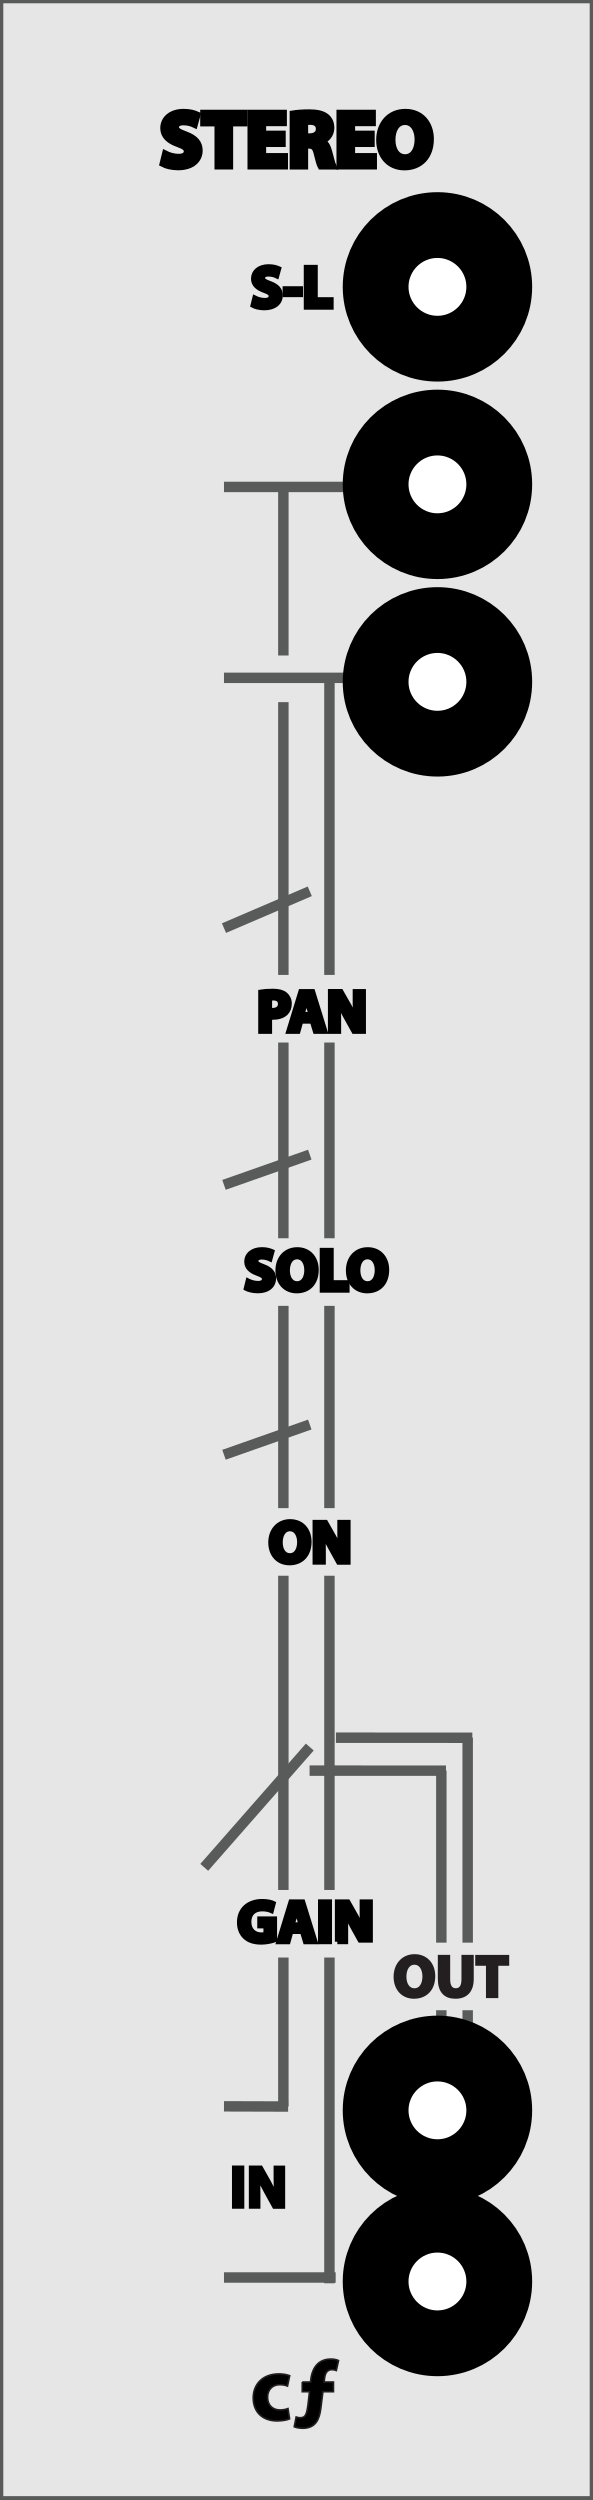
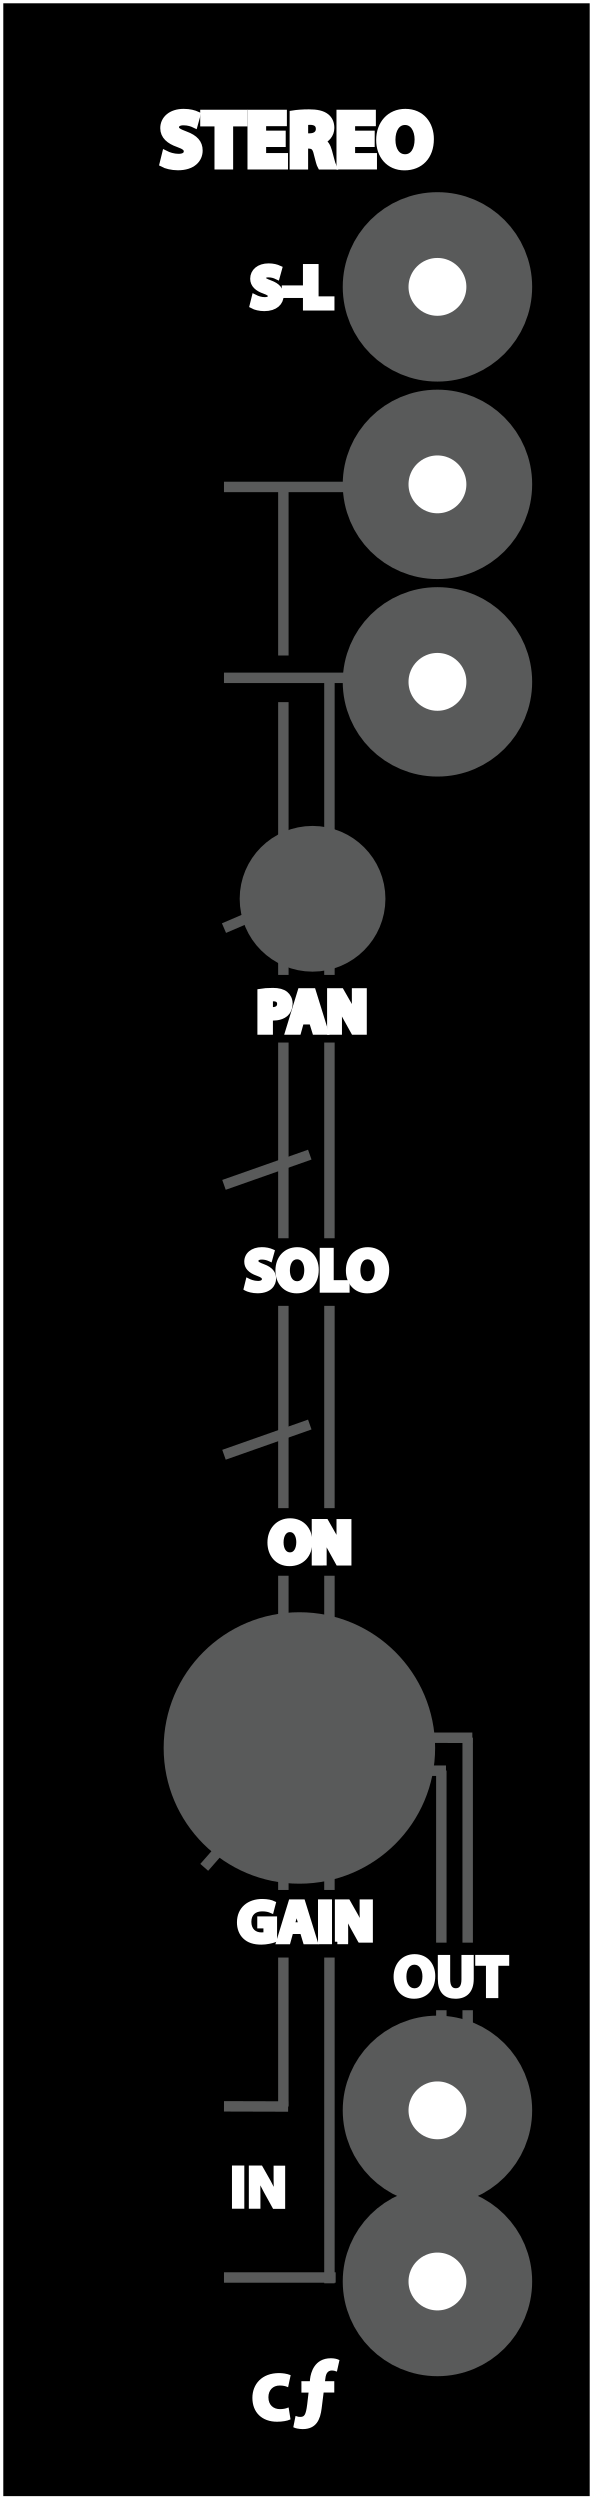
<svg xmlns="http://www.w3.org/2000/svg" version="1.1" id="svg4541" x="0px" y="0px" width="90.135px" height="380px" viewBox="0 0 90.135 380" enable-background="new 0 0 90.135 380" xml:space="preserve">
-   <path id="path33453" fill="#E6E6E6" stroke="#595A5A" stroke-miterlimit="10" d="M0,0h90.135v379.912H0V0z" />
-   <line fill="none" stroke="#595A5A" stroke-width="1.586" stroke-miterlimit="10" x1="43.072" y1="74.014" x2="43.072" y2="320.192" />
+   <path id="path33453" stroke="#FFFFFF" stroke-miterlimit="10" d="M0,0h90.135v379.912H0V0z" />
+   <line fill="none" stroke="#595A5A" stroke-width="1.586" stroke-miterlimit="10" x1="43.072" y1="74.014" x2="43.072" y2="320.191" />
  <line fill="none" stroke="#595A5A" stroke-width="1.586" stroke-miterlimit="10" x1="50.074" y1="103.02" x2="50.074" y2="347.062" />
-   <line fill="none" stroke="#595A5A" stroke-width="1.586" stroke-miterlimit="10" x1="34.045" y1="320.162" x2="43.795" y2="320.192" />
+   <line fill="none" stroke="#595A5A" stroke-width="1.586" stroke-miterlimit="10" x1="34.045" y1="320.162" x2="43.795" y2="320.191" />
  <line fill="none" stroke="#595A5A" stroke-width="1.586" stroke-miterlimit="10" x1="51.022" y1="346.18" x2="34.045" y2="346.18" />
-   <rect x="14.979" y="327.299" fill="#E6E6E6" width="26.151" height="10.272" />
+   <rect x="14.979" y="327.299" width="26.151" height="10.271" />
  <g>
-     <path stroke="#000000" stroke-width="0.5" stroke-miterlimit="10" d="M36.885,329.409v6.068h-1.376v-6.068H36.885z" />
-     <path stroke="#000000" stroke-width="0.5" stroke-miterlimit="10" d="M38.073,335.478v-6.066h1.604l1.259,2.229   c0.359,0.646,0.72,1.396,0.99,2.079h0.026c-0.09-0.801-0.116-1.62-0.116-2.523v-1.771h1.259v6.065h-1.439l-1.295-2.348   c-0.36-0.646-0.757-1.438-1.055-2.146l-0.026,0.01c0.036,0.802,0.054,1.654,0.054,2.646v1.826h-1.26V335.478z" />
+     <path fill="#FFFFFF" stroke="#FFFFFF" stroke-width="0.5" stroke-miterlimit="10" d="M36.885,329.409v6.067h-1.376v-6.067H36.885z" />
+     <path fill="#FFFFFF" stroke="#FFFFFF" stroke-width="0.5" stroke-miterlimit="10" d="M38.073,335.479v-6.064h1.604l1.259,2.229   c0.359,0.646,0.72,1.396,0.99,2.08h0.026c-0.09-0.803-0.116-1.621-0.116-2.522v-1.771h1.259v6.064h-1.439l-1.295-2.35   c-0.36-0.646-0.757-1.438-1.055-2.146l-0.026,0.01c0.036,0.804,0.054,1.654,0.054,2.646v1.826h-1.261V335.479L38.073,335.479z" />
  </g>
-   <rect x="8.978" y="287.275" fill="#E6E6E6" width="52.162" height="10.271" />
+   <rect x="8.978" y="287.275" width="52.162" height="10.271" />
  <g>
-     <path stroke="#231F20" stroke-width="0.25" stroke-miterlimit="10" d="M44.021,367.67c-0.378,0.168-1.092,0.309-1.905,0.309   c-2.213,0-3.628-1.346-3.628-3.502c0-2.004,1.373-3.643,3.922-3.643c0.561,0,1.177,0.1,1.625,0.268l-0.336,1.582   c-0.252-0.104-0.63-0.211-1.19-0.211c-1.121,0-1.849,0.799-1.835,1.92c0,1.26,0.84,1.92,1.877,1.92   c0.504,0,0.896-0.086,1.219-0.211L44.021,367.67z" />
-     <path stroke="#231F20" stroke-width="0.25" stroke-miterlimit="10" d="M45.937,362.066h1.274l0.042-0.448   c0.111-0.938,0.63-3.039,3.039-3.039c0.477,0,0.911,0.098,1.163,0.224l-0.336,1.514c-0.169-0.062-0.394-0.127-0.659-0.127   c-0.7,0-1.036,0.506-1.12,1.271l-0.084,0.605h1.429v1.479H49.08l-0.312,2.493c-0.211,1.709-0.785,3.062-2.771,3.062   c-0.575-0.015-1.065-0.125-1.275-0.23l0.294-1.479c0.21,0.084,0.434,0.104,0.659,0.104c0.7-0.021,0.938-0.396,1.139-1.981   l0.229-1.969H45.94v-1.479H45.937L45.937,362.066L45.937,362.066z" />
+     <path fill="#FFFFFF" stroke="#FFFFFF" stroke-width="0.25" stroke-miterlimit="10" d="M44.021,367.67   c-0.378,0.168-1.092,0.309-1.905,0.309c-2.213,0-3.628-1.346-3.628-3.502c0-2.004,1.373-3.643,3.922-3.643   c0.561,0,1.177,0.1,1.625,0.268l-0.336,1.582c-0.252-0.104-0.63-0.211-1.19-0.211c-1.121,0-1.849,0.799-1.835,1.92   c0,1.26,0.84,1.92,1.877,1.92c0.504,0,0.896-0.086,1.219-0.211L44.021,367.67z" />
+     <path fill="#FFFFFF" stroke="#FFFFFF" stroke-width="0.25" stroke-miterlimit="10" d="M45.937,362.066h1.274l0.042-0.448   c0.111-0.938,0.63-3.039,3.039-3.039c0.477,0,0.911,0.098,1.163,0.224l-0.336,1.514c-0.169-0.062-0.394-0.127-0.659-0.127   c-0.7,0-1.036,0.506-1.12,1.271l-0.084,0.605h1.429v1.479H49.08l-0.312,2.493c-0.211,1.709-0.785,3.062-2.771,3.062   c-0.575-0.015-1.065-0.125-1.275-0.229l0.294-1.479c0.21,0.084,0.434,0.104,0.659,0.104c0.7-0.021,0.938-0.396,1.139-1.98   l0.229-1.97H45.94v-1.479H45.937L45.937,362.066L45.937,362.066z" />
  </g>
  <g>
    <path stroke="#000000" stroke-width="0.75" stroke-miterlimit="10" d="M117.161,279.977h-1.628v-1.146h4.661v1.146h-1.655v4.916   h-1.377L117.161,279.977L117.161,279.977z" />
-     <path stroke="#000000" stroke-width="0.75" stroke-miterlimit="10" d="M120.924,278.904c0.44-0.07,1.099-0.125,1.828-0.125   c0.899,0,1.529,0.135,1.962,0.477c0.359,0.289,0.559,0.712,0.559,1.27c0,0.774-0.549,1.312-1.063,1.494v0.027   c0.423,0.172,0.649,0.576,0.812,1.135c0.188,0.688,0.377,1.479,0.492,1.711h-1.402c-0.103-0.172-0.239-0.666-0.422-1.414   c-0.162-0.756-0.428-0.963-0.979-0.973h-0.414v2.387h-1.354v-5.988H120.924L120.924,278.904z M122.282,281.516h0.539   c0.686,0,1.09-0.342,1.09-0.873c0-0.559-0.378-0.836-1.008-0.846c-0.334,0-0.521,0.027-0.621,0.045V281.516z" />
+     <path stroke="#000000" stroke-width="0.75" stroke-miterlimit="10" d="M120.924,278.904c0.44-0.07,1.099-0.125,1.828-0.125   c0.899,0,1.529,0.135,1.962,0.477c0.359,0.289,0.559,0.712,0.559,1.27c0,0.774-0.549,1.312-1.062,1.494v0.027   c0.423,0.172,0.647,0.576,0.812,1.135c0.188,0.688,0.377,1.479,0.492,1.711h-1.402c-0.104-0.172-0.237-0.666-0.422-1.414   c-0.162-0.756-0.428-0.963-0.979-0.973h-0.414v2.387h-1.354v-5.988H120.924L120.924,278.904z M122.282,281.516h0.539   c0.686,0,1.09-0.342,1.09-0.873c0-0.559-0.378-0.836-1.008-0.846c-0.334,0-0.521,0.027-0.621,0.045V281.516z" />
    <path stroke="#000000" stroke-width="0.75" stroke-miterlimit="10" d="M129.869,282.326h-2.231v1.439h2.493v1.127h-3.871v-6.068   h3.745v1.125h-2.367v1.261h2.231V282.326L129.869,282.326z" />
-     <path stroke="#000000" stroke-width="0.75" stroke-miterlimit="10" d="M131.11,283.479c0.367,0.189,0.937,0.379,1.521,0.379   c0.63,0,0.963-0.262,0.963-0.646c0-0.378-0.288-0.604-1.018-0.854c-1.009-0.354-1.666-0.905-1.666-1.791   c0-1.033,0.864-1.826,2.296-1.826c0.684,0,1.188,0.146,1.548,0.312l-0.306,1.104c-0.243-0.115-0.676-0.289-1.27-0.289   c-0.603,0-0.891,0.271-0.891,0.587c0,0.392,0.35,0.562,1.125,0.854c1.068,0.396,1.576,0.95,1.576,1.812   c0,1.021-0.783,1.886-2.449,1.886c-0.688,0-1.377-0.184-1.723-0.367L131.11,283.479z" />
+     <path stroke="#000000" stroke-width="0.75" stroke-miterlimit="10" d="M131.11,283.479c0.367,0.189,0.937,0.379,1.521,0.379   c0.63,0,0.963-0.262,0.963-0.646c0-0.378-0.288-0.604-1.018-0.854c-1.009-0.354-1.666-0.902-1.666-1.791   c0-1.03,0.864-1.823,2.296-1.823c0.684,0,1.188,0.146,1.548,0.312l-0.306,1.104c-0.243-0.115-0.676-0.289-1.27-0.289   c-0.604,0-0.894,0.271-0.894,0.587c0,0.395,0.353,0.562,1.125,0.854c1.065,0.396,1.573,0.951,1.573,1.812   c0,1.021-0.78,1.886-2.446,1.886c-0.688,0-1.377-0.184-1.726-0.364L131.11,283.479z" />
    <path stroke="#000000" stroke-width="0.75" stroke-miterlimit="10" d="M137.302,278.824v2.332h2.26v-2.332h1.369v6.068h-1.369   v-2.539h-2.26v2.539h-1.377v-6.068H137.302z" />
-     <path stroke="#000000" stroke-width="0.75" stroke-miterlimit="10" d="M147.681,281.795c0,1.99-1.207,3.196-2.979,3.196   c-1.803,0-2.854-1.359-2.854-3.089c0-1.818,1.153-3.178,2.944-3.178C146.663,278.725,147.681,280.121,147.681,281.795z    M143.296,281.876c0,1.188,0.559,2.026,1.477,2.026c0.937,0,1.459-0.883,1.459-2.062c0-1.089-0.521-2.025-1.467-2.025   C143.836,279.814,143.296,280.697,143.296,281.876z" />
+     <path stroke="#000000" stroke-width="0.75" stroke-miterlimit="10" d="M147.681,281.795c0,1.99-1.207,3.196-2.979,3.196   c-1.803,0-2.854-1.359-2.854-3.089c0-1.818,1.15-3.178,2.941-3.178C146.663,278.725,147.681,280.121,147.681,281.795z    M143.296,281.876c0,1.188,0.559,2.026,1.477,2.026c0.938,0,1.459-0.883,1.459-2.062c0-1.089-0.521-2.025-1.467-2.025   C143.836,279.814,143.296,280.697,143.296,281.876z" />
    <path stroke="#000000" stroke-width="0.75" stroke-miterlimit="10" d="M148.577,278.824h1.379v4.916h2.412v1.152h-3.791V278.824z" />
-     <path stroke="#000000" stroke-width="0.75" stroke-miterlimit="10" d="M153.177,278.904c0.506-0.08,1.162-0.125,1.855-0.125   c1.146,0,1.896,0.207,2.479,0.646c0.631,0.47,1.022,1.218,1.022,2.287c0,1.16-0.425,1.962-1.011,2.457   c-0.646,0.531-1.605,0.783-2.799,0.783c-0.711,0-1.224-0.046-1.562-0.093V278.9h0.004v0.004H153.177z M154.556,283.857   c0.116,0.021,0.305,0.021,0.479,0.021c1.239,0.015,2.057-0.675,2.057-2.124c0.013-1.261-0.729-1.928-1.905-1.928   c-0.312,0-0.504,0.021-0.621,0.055L154.556,283.857L154.556,283.857z" />
+     <path stroke="#000000" stroke-width="0.75" stroke-miterlimit="10" d="M153.177,278.904c0.506-0.08,1.162-0.125,1.855-0.125   c1.146,0,1.896,0.207,2.479,0.646c0.631,0.47,1.022,1.218,1.022,2.287c0,1.16-0.425,1.962-1.011,2.457   c-0.646,0.531-1.605,0.783-2.799,0.783c-0.711,0-1.227-0.046-1.562-0.093V278.9h0.004v0.004H153.177z M154.556,283.857   c0.116,0.021,0.305,0.021,0.479,0.021c1.239,0.015,2.057-0.675,2.057-2.124c0.013-1.261-0.729-1.928-1.905-1.928   c-0.312,0-0.504,0.021-0.621,0.055L154.556,283.857L154.556,283.857z" />
  </g>
-   <rect x="8.978" y="188.215" fill="#E6E6E6" width="76.184" height="10.275" />
-   <rect x="8.978" y="229.238" fill="#E6E6E6" width="76.184" height="10.275" />
-   <rect x="8.978" y="148.189" fill="#E6E6E6" width="76.184" height="10.277" />
+   <rect x="8.978" y="188.215" width="76.184" height="10.275" />
+   <rect x="8.978" y="229.238" width="76.184" height="10.275" />
+   <rect x="8.978" y="148.189" width="76.184" height="10.277" />
  <g enable-background="new    ">
-     <path d="M46.985,234.359c0,1.99-1.207,3.195-2.98,3.195c-1.801,0-2.854-1.359-2.854-3.094c0-1.812,1.162-3.178,2.953-3.178   C45.968,231.29,46.985,232.686,46.985,234.359z M42.601,234.441c0,1.188,0.558,2.021,1.477,2.021c0.927,0,1.458-0.883,1.458-2.062   c0-1.09-0.522-2.023-1.467-2.023C43.141,232.38,42.601,233.262,42.601,234.441z" />
-     <path d="M47.884,237.457v-6.066h1.602l1.268,2.229c0.354,0.639,0.723,1.396,0.984,2.073h0.025c-0.09-0.801-0.115-1.614-0.115-2.523   v-1.771h1.267v6.063H51.47l-1.296-2.341c-0.356-0.646-0.757-1.436-1.054-2.146l-0.026,0.008c0.036,0.808,0.058,1.658,0.058,2.646   v1.827L47.884,237.457L47.884,237.457z" />
+     <path fill="#FFFFFF" stroke="#FFFFFF" stroke-miterlimit="10" d="M46.985,234.359c0,1.99-1.207,3.195-2.98,3.195   c-1.801,0-2.854-1.359-2.854-3.097c0-1.812,1.162-3.178,2.953-3.178C45.968,231.29,46.985,232.686,46.985,234.359z M42.601,234.441   c0,1.188,0.558,2.021,1.477,2.021c0.927,0,1.458-0.883,1.458-2.062c0-1.09-0.522-2.023-1.467-2.023   C43.141,232.38,42.601,233.262,42.601,234.441z" />
+     <path fill="#FFFFFF" stroke="#FFFFFF" stroke-miterlimit="10" d="M47.884,237.457v-6.066h1.602l1.271,2.229   c0.354,0.639,0.726,1.396,0.981,2.073h0.025c-0.09-0.801-0.115-1.614-0.115-2.523v-1.771h1.27v6.063H51.47l-1.296-2.341   c-0.356-0.646-0.757-1.436-1.054-2.146l-0.026,0.008c0.036,0.811,0.058,1.658,0.058,2.646v1.827L47.884,237.457L47.884,237.457z" />
  </g>
  <g enable-background="new    ">
-     <path fill="none" stroke="#000000" stroke-width="0.75" stroke-miterlimit="10" d="M46.985,234.359c0,1.99-1.207,3.195-2.98,3.195   c-1.801,0-2.854-1.359-2.854-3.094c0-1.812,1.162-3.178,2.953-3.178C45.968,231.29,46.985,232.686,46.985,234.359z M42.601,234.441   c0,1.188,0.558,2.021,1.477,2.021c0.927,0,1.458-0.883,1.458-2.062c0-1.09-0.522-2.023-1.467-2.023   C43.141,232.38,42.601,233.262,42.601,234.441z" />
-     <path fill="none" stroke="#000000" stroke-width="0.75" stroke-miterlimit="10" d="M47.884,237.457v-6.066h1.602l1.268,2.229   c0.354,0.639,0.723,1.396,0.984,2.073h0.025c-0.09-0.801-0.115-1.614-0.115-2.523v-1.771h1.267v6.063H51.47l-1.296-2.341   c-0.356-0.646-0.757-1.436-1.054-2.146l-0.026,0.008c0.036,0.808,0.058,1.658,0.058,2.646v1.827L47.884,237.457L47.884,237.457z" />
+     <path fill="#FFFFFF" stroke="#FFFFFF" stroke-width="0.75" stroke-miterlimit="10" d="M46.985,234.359   c0,1.99-1.207,3.195-2.98,3.195c-1.801,0-2.854-1.359-2.854-3.097c0-1.812,1.162-3.178,2.953-3.178   C45.968,231.29,46.985,232.686,46.985,234.359z M42.601,234.441c0,1.188,0.558,2.021,1.477,2.021c0.927,0,1.458-0.883,1.458-2.062   c0-1.09-0.522-2.023-1.467-2.023C43.141,232.38,42.601,233.262,42.601,234.441z" />
+     <path fill="#FFFFFF" stroke="#FFFFFF" stroke-width="0.75" stroke-miterlimit="10" d="M47.884,237.457v-6.066h1.602l1.271,2.229   c0.354,0.639,0.726,1.396,0.981,2.073h0.025c-0.09-0.801-0.115-1.614-0.115-2.523v-1.771h1.27v6.063H51.47l-1.296-2.341   c-0.356-0.646-0.757-1.436-1.054-2.146l-0.026,0.008c0.036,0.811,0.058,1.658,0.058,2.646v1.827L47.884,237.457L47.884,237.457z" />
  </g>
  <g>
-     <path stroke="#000000" stroke-width="0.75" stroke-miterlimit="10" d="M41.739,294.867c-0.423,0.146-1.224,0.343-2.025,0.343   c-1.107,0-1.909-0.278-2.467-0.817c-0.558-0.521-0.864-1.312-0.855-2.207c0.009-2.018,1.477-3.168,3.466-3.168   c0.783,0,1.386,0.151,1.684,0.297l-0.288,1.104c-0.333-0.146-0.748-0.267-1.414-0.267c-1.144,0-2.008,0.646-2.008,1.968   c0,1.252,0.783,1.983,1.909,1.983c0.315,0,0.567-0.035,0.675-0.09v-1.271h-0.937v-1.071h2.26V294.867z" />
-     <path stroke="#000000" stroke-width="0.75" stroke-miterlimit="10" d="M44.222,293.589l-0.432,1.56h-1.423l1.855-6.062h1.8   l1.881,6.062h-1.479l-0.468-1.56H44.222z M45.761,292.562l-0.377-1.287c-0.108-0.359-0.216-0.812-0.307-1.17h-0.018   c-0.09,0.354-0.18,0.812-0.279,1.17l-0.36,1.287H45.761z" />
-     <path stroke="#000000" stroke-width="0.75" stroke-miterlimit="10" d="M50.09,289.079v6.065h-1.378v-6.065H50.09z" />
-     <path stroke="#000000" stroke-width="0.75" stroke-miterlimit="10" d="M51.276,295.146v-6.066h1.604l1.26,2.225   c0.36,0.639,0.721,1.396,0.99,2.078h0.027c-0.09-0.801-0.117-1.619-0.117-2.529v-1.771h1.261v6.065h-1.44l-1.297-2.342   c-0.354-0.646-0.756-1.438-1.053-2.146l-0.027,0.009c0.037,0.806,0.062,1.657,0.062,2.646v1.826h-1.27V295.146L51.276,295.146z" />
+     <path fill="#FFFFFF" stroke="#FFFFFF" stroke-width="0.75" stroke-miterlimit="10" d="M41.739,294.867   c-0.423,0.146-1.224,0.343-2.025,0.343c-1.107,0-1.909-0.278-2.467-0.817c-0.558-0.521-0.864-1.312-0.855-2.207   c0.009-2.018,1.477-3.168,3.466-3.168c0.783,0,1.386,0.151,1.684,0.297l-0.288,1.104c-0.333-0.146-0.748-0.267-1.414-0.267   c-1.144,0-2.008,0.646-2.008,1.968c0,1.252,0.783,1.983,1.909,1.983c0.315,0,0.567-0.035,0.675-0.09v-1.271h-0.937v-1.071h2.26   V294.867z" />
+     <path fill="#FFFFFF" stroke="#FFFFFF" stroke-width="0.75" stroke-miterlimit="10" d="M44.222,293.589l-0.432,1.56h-1.423   l1.855-6.062h1.8l1.881,6.062h-1.479l-0.468-1.56H44.222z M45.761,292.562l-0.377-1.287c-0.108-0.359-0.216-0.812-0.307-1.17   h-0.018c-0.09,0.354-0.18,0.812-0.279,1.17l-0.36,1.287H45.761z" />
+     <path fill="#FFFFFF" stroke="#FFFFFF" stroke-width="0.75" stroke-miterlimit="10" d="M50.09,289.079v6.065h-1.378v-6.065H50.09z" />
+     <path fill="#FFFFFF" stroke="#FFFFFF" stroke-width="0.75" stroke-miterlimit="10" d="M51.276,295.146v-6.066h1.604l1.26,2.225   c0.36,0.639,0.721,1.396,0.99,2.078h0.027c-0.09-0.801-0.117-1.619-0.117-2.529v-1.771h1.261v6.065h-1.44l-1.297-2.342   c-0.354-0.646-0.756-1.438-1.053-2.146l-0.027,0.009c0.037,0.806,0.062,1.657,0.062,2.646v1.826h-1.27V295.146L51.276,295.146z" />
  </g>
  <line fill="none" stroke="#595A5A" stroke-width="1.586" stroke-miterlimit="10" x1="34.045" y1="221.124" x2="47.086" y2="216.529" />
  <line fill="none" stroke="#595A5A" stroke-width="1.586" stroke-miterlimit="10" x1="34.045" y1="180.099" x2="47.086" y2="175.504" />
-   <rect x="39.94" y="99.638" fill="#E6E6E6" width="7.086" height="7.087" />
+   <rect x="39.94" y="99.638" width="7.086" height="7.087" />
  <line fill="none" stroke="#595A5A" stroke-width="1.586" stroke-miterlimit="10" x1="34.045" y1="103.031" x2="62.103" y2="103.031" />
  <line fill="none" stroke="#595A5A" stroke-width="1.586" stroke-miterlimit="10" x1="34.045" y1="74.014" x2="62.103" y2="74.014" />
  <g enable-background="new    ">
-     <path d="M37.704,194.701c0.369,0.188,0.937,0.378,1.521,0.378c0.63,0,0.963-0.263,0.963-0.657c0-0.378-0.288-0.595-1.018-0.855   c-1.008-0.351-1.666-0.902-1.666-1.791c0-1.029,0.864-1.821,2.296-1.821c0.684,0,1.188,0.145,1.548,0.307l-0.306,1.104   c-0.243-0.113-0.675-0.284-1.269-0.284c-0.594,0-0.882,0.271-0.882,0.585c0,0.389,0.342,0.561,1.125,0.854   c1.071,0.396,1.575,0.953,1.575,1.812c0,1.021-0.783,1.882-2.449,1.882c-0.693,0-1.377-0.182-1.719-0.368L37.704,194.701z" />
-     <path d="M48.073,193.018c0,1.989-1.207,3.195-2.98,3.195c-1.8,0-2.854-1.359-2.854-3.088c0-1.818,1.162-3.178,2.953-3.178   C47.056,189.947,48.073,191.343,48.073,193.018z M43.689,193.1c0,1.188,0.558,2.024,1.476,2.024c0.928,0,1.459-0.883,1.459-2.062   c0-1.09-0.521-2.025-1.468-2.025C44.229,191.037,43.689,191.919,43.689,193.1z" />
-     <path d="M48.972,190.047h1.377v4.915h2.414v1.151h-3.791V190.047z" />
-     <path d="M58.783,193.018c0,1.989-1.206,3.195-2.979,3.195c-1.801,0-2.854-1.359-2.854-3.088c0-1.818,1.16-3.178,2.953-3.178   C57.767,189.947,58.783,191.343,58.783,193.018z M54.399,193.1c0,1.188,0.558,2.024,1.476,2.024c0.929,0,1.458-0.883,1.458-2.062   c0-1.09-0.521-2.025-1.467-2.025C54.938,191.037,54.399,191.919,54.399,193.1z" />
+     <path fill="#FFFFFF" d="M37.704,194.701c0.369,0.188,0.937,0.378,1.521,0.378c0.63,0,0.963-0.263,0.963-0.657   c0-0.378-0.288-0.595-1.018-0.855c-1.008-0.351-1.666-0.899-1.666-1.791c0-1.026,0.864-1.818,2.296-1.818   c0.684,0,1.188,0.145,1.548,0.307l-0.306,1.104c-0.243-0.113-0.675-0.284-1.269-0.284c-0.594,0-0.882,0.271-0.882,0.585   c0,0.392,0.342,0.562,1.125,0.854c1.071,0.396,1.575,0.953,1.575,1.812c0,1.021-0.783,1.882-2.449,1.882   c-0.693,0-1.377-0.182-1.719-0.365L37.704,194.701z" />
+     <path fill="#FFFFFF" d="M48.073,193.018c0,1.989-1.207,3.195-2.98,3.195c-1.8,0-2.854-1.359-2.854-3.088   c0-1.818,1.162-3.178,2.953-3.178C47.056,189.947,48.073,191.343,48.073,193.018z M43.689,193.1c0,1.188,0.558,2.024,1.476,2.024   c0.928,0,1.459-0.883,1.459-2.062c0-1.09-0.521-2.025-1.468-2.025C44.229,191.037,43.689,191.919,43.689,193.1z" />
+     <path fill="#FFFFFF" d="M48.972,190.047h1.377v4.915h2.414v1.151h-3.791V190.047z" />
+     <path fill="#FFFFFF" d="M58.783,193.018c0,1.989-1.206,3.195-2.979,3.195c-1.801,0-2.854-1.359-2.854-3.088   c0-1.818,1.16-3.178,2.953-3.178C57.767,189.947,58.783,191.343,58.783,193.018z M54.399,193.1c0,1.188,0.558,2.024,1.476,2.024   c0.929,0,1.458-0.883,1.458-2.062c0-1.09-0.521-2.025-1.467-2.025C54.938,191.037,54.399,191.919,54.399,193.1z" />
  </g>
  <g enable-background="new    ">
    <g>
-       <path d="M39.144,196.579c-0.794,0-1.527-0.209-1.901-0.416l-0.251-0.14l0.46-1.871l0.421,0.215    c0.155,0.078,0.71,0.337,1.351,0.337c0.177,0,0.588-0.027,0.588-0.282c0-0.085,0-0.229-0.769-0.502    c-1.27-0.441-1.915-1.163-1.915-2.145c0-1.297,1.098-2.208,2.671-2.208c0.629,0,1.202,0.114,1.702,0.34l0.293,0.132l-0.511,1.854    l-0.404-0.192c-0.352-0.168-0.714-0.25-1.107-0.25c-0.294,0-0.507,0.088-0.507,0.21c0,0.128,0.215,0.251,0.883,0.504    c1.222,0.452,1.817,1.159,1.817,2.16C41.968,195.363,41.228,196.579,39.144,196.579z M37.864,195.619    c0.326,0.115,0.801,0.21,1.28,0.21c1.279,0,2.074-0.577,2.074-1.507c0-0.479-0.158-1.024-1.331-1.458    c-0.706-0.269-1.37-0.519-1.37-1.206c0-0.479,0.389-0.96,1.257-0.96c0.351,0,0.692,0.054,1.019,0.159l0.104-0.376    c-0.331-0.105-0.698-0.159-1.096-0.159c-1.149,0-1.921,0.584-1.921,1.453c0,0.229,0,0.945,1.414,1.437    c0.644,0.229,1.27,0.513,1.27,1.21c0,0.477-0.351,1.032-1.338,1.032c-0.496,0-0.94-0.116-1.263-0.233L37.864,195.619z" />
+       <path fill="#FFFFFF" d="M39.144,196.579c-0.794,0-1.527-0.209-1.901-0.416l-0.251-0.14l0.46-1.871l0.421,0.215    c0.155,0.078,0.71,0.337,1.351,0.337c0.177,0,0.588-0.027,0.588-0.282c0-0.085,0-0.229-0.769-0.502    c-1.27-0.441-1.915-1.163-1.915-2.145c0-1.297,1.098-2.208,2.671-2.208c0.629,0,1.202,0.114,1.702,0.34l0.293,0.132l-0.511,1.854    l-0.404-0.189c-0.352-0.168-0.714-0.25-1.107-0.25c-0.294,0-0.507,0.088-0.507,0.21c0,0.128,0.215,0.251,0.883,0.504    c1.222,0.452,1.817,1.159,1.817,2.16C41.968,195.363,41.228,196.579,39.144,196.579z M37.864,195.619    c0.326,0.115,0.801,0.21,1.28,0.21c1.279,0,2.074-0.577,2.074-1.507c0-0.479-0.158-1.024-1.331-1.458    c-0.706-0.269-1.37-0.519-1.37-1.206c0-0.479,0.389-0.96,1.257-0.96c0.351,0,0.692,0.054,1.019,0.159l0.104-0.376    c-0.331-0.105-0.698-0.159-1.096-0.159c-1.149,0-1.921,0.584-1.921,1.453c0,0.229,0,0.945,1.414,1.437    c0.644,0.229,1.27,0.513,1.27,1.21c0,0.477-0.351,1.032-1.338,1.032c-0.496,0-0.94-0.116-1.263-0.233L37.864,195.619z" />
    </g>
    <g>
-       <path d="M45.093,196.588c-1.901,0-3.229-1.424-3.229-3.463c0-2.092,1.369-3.553,3.328-3.553c1.917,0,3.256,1.417,3.256,3.445    C48.448,195.188,47.131,196.588,45.093,196.588z M45.192,190.322c-1.542,0-2.578,1.126-2.578,2.803    c0,1.352,0.767,2.713,2.479,2.713c1.607,0,2.605-1.081,2.605-2.82C47.698,191.773,47.042,190.322,45.192,190.322z M45.165,195.499    c-1.107,0-1.851-0.965-1.851-2.399c0-1.457,0.74-2.438,1.842-2.438c1.085,0,1.843,0.986,1.843,2.4    C46.999,194.52,46.263,195.499,45.165,195.499z M45.156,191.412c-0.806,0-1.092,0.908-1.092,1.688    c0,0.762,0.289,1.649,1.101,1.649c0.8,0,1.084-0.908,1.084-1.687C46.249,192.241,45.911,191.412,45.156,191.412z" />
+       <path fill="#FFFFFF" d="M45.093,196.588c-1.901,0-3.229-1.424-3.229-3.463c0-2.092,1.369-3.553,3.328-3.553    c1.917,0,3.256,1.417,3.256,3.445C48.448,195.188,47.131,196.588,45.093,196.588z M45.192,190.322    c-1.542,0-2.578,1.126-2.578,2.803c0,1.352,0.767,2.713,2.479,2.713c1.607,0,2.605-1.081,2.605-2.82    C47.698,191.773,47.042,190.322,45.192,190.322z M45.165,195.499c-1.107,0-1.851-0.965-1.851-2.399    c0-1.457,0.74-2.438,1.842-2.438c1.085,0,1.843,0.986,1.843,2.4C46.999,194.52,46.263,195.499,45.165,195.499z M45.156,191.412    c-0.806,0-1.092,0.908-1.092,1.688c0,0.762,0.289,1.649,1.101,1.649c0.8,0,1.084-0.908,1.084-1.687    C46.249,192.241,45.911,191.412,45.156,191.412z" />
    </g>
    <g>
-       <path d="M53.138,196.489h-4.541v-6.817h2.127v4.915h2.414V196.489z M49.347,195.739h3.041v-0.402h-2.414v-4.915h-0.627V195.739z" />
+       <path fill="#FFFFFF" d="M53.138,196.489h-4.541v-6.817h2.127v4.915h2.414V196.489z M49.347,195.739h3.041v-0.402h-2.414v-4.915    h-0.627V195.739z" />
    </g>
    <g>
-       <path d="M55.804,196.588c-1.9,0-3.229-1.424-3.229-3.463c0-2.092,1.367-3.553,3.328-3.553c1.916,0,3.256,1.417,3.256,3.445    C59.158,195.188,57.842,196.588,55.804,196.588z M55.901,190.322c-1.541,0-2.577,1.126-2.577,2.803    c0,1.352,0.767,2.713,2.479,2.713c1.604,0,2.604-1.081,2.604-2.82C58.408,191.773,57.752,190.322,55.901,190.322z M55.875,195.499    c-1.106,0-1.851-0.965-1.851-2.399c0-1.457,0.74-2.438,1.842-2.438c1.084,0,1.842,0.986,1.842,2.4    C57.708,194.52,56.972,195.499,55.875,195.499z M55.866,191.412c-0.807,0-1.092,0.908-1.092,1.688    c0,0.762,0.287,1.649,1.101,1.649c0.8,0,1.083-0.908,1.083-1.687C56.958,192.241,56.62,191.412,55.866,191.412z" />
+       <path fill="#FFFFFF" d="M55.804,196.588c-1.9,0-3.229-1.424-3.229-3.463c0-2.092,1.367-3.553,3.328-3.553    c1.916,0,3.256,1.417,3.256,3.445C59.158,195.188,57.842,196.588,55.804,196.588z M55.901,190.322    c-1.541,0-2.577,1.126-2.577,2.803c0,1.352,0.767,2.713,2.479,2.713c1.604,0,2.604-1.081,2.604-2.82    C58.408,191.773,57.752,190.322,55.901,190.322z M55.875,195.499c-1.106,0-1.851-0.965-1.851-2.399    c0-1.457,0.74-2.438,1.842-2.438c1.084,0,1.842,0.986,1.842,2.4C57.708,194.52,56.972,195.499,55.875,195.499z M55.866,191.412    c-0.807,0-1.092,0.908-1.092,1.688c0,0.762,0.287,1.649,1.101,1.649c0.8,0,1.083-0.908,1.083-1.687    C56.958,192.241,56.62,191.412,55.866,191.412z" />
    </g>
  </g>
  <g enable-background="new    ">
-     <path d="M39.625,150.789c0.423-0.072,1.017-0.127,1.854-0.127c0.846,0,1.449,0.162,1.854,0.486   c0.387,0.307,0.648,0.811,0.648,1.404c0,0.595-0.198,1.099-0.558,1.44c-0.468,0.441-1.162,0.64-1.972,0.64   c-0.18,0-0.342-0.009-0.468-0.027v2.17h-1.359L39.625,150.789L39.625,150.789z M40.984,153.543   c0.117,0.027,0.261,0.036,0.459,0.036c0.729,0,1.18-0.369,1.18-0.99c0-0.558-0.387-0.891-1.072-0.891   c-0.279,0-0.468,0.026-0.567,0.054V153.543z" />
-     <path d="M45.728,155.218l-0.433,1.558h-1.423l1.855-6.067h1.799l1.883,6.067h-1.477l-0.476-1.558H45.728z M47.267,154.191   l-0.379-1.287c-0.104-0.36-0.216-0.811-0.306-1.17h-0.019c-0.09,0.359-0.187,0.818-0.278,1.17l-0.36,1.287H47.267z" />
-     <path d="M50.218,156.775v-6.067h1.602l1.268,2.224c0.354,0.639,0.725,1.395,0.984,2.079h0.025c-0.09-0.801-0.115-1.62-0.115-2.529   v-1.773h1.267v6.067H53.8l-1.296-2.341c-0.36-0.648-0.757-1.432-1.054-2.143l-0.026,0.009c0.036,0.802,0.054,1.657,0.054,2.647   v1.827H50.218L50.218,156.775z" />
+     <path fill="#FFFFFF" stroke="#FFFFFF" stroke-miterlimit="10" d="M39.625,150.789c0.423-0.072,1.017-0.127,1.854-0.127   c0.846,0,1.449,0.162,1.854,0.486c0.387,0.307,0.648,0.811,0.648,1.404c0,0.595-0.198,1.099-0.558,1.44   c-0.468,0.441-1.162,0.64-1.972,0.64c-0.18,0-0.342-0.009-0.468-0.027v2.17h-1.359L39.625,150.789L39.625,150.789z M40.984,153.543   c0.117,0.027,0.261,0.036,0.459,0.036c0.729,0,1.18-0.369,1.18-0.99c0-0.558-0.387-0.891-1.072-0.891   c-0.279,0-0.468,0.026-0.567,0.054V153.543z" />
+     <path fill="#FFFFFF" stroke="#FFFFFF" stroke-miterlimit="10" d="M45.728,155.218l-0.433,1.558h-1.423l1.855-6.067h1.799   l1.883,6.067h-1.477l-0.479-1.558H45.728z M47.267,154.191l-0.379-1.287c-0.104-0.36-0.216-0.811-0.306-1.17h-0.019   c-0.09,0.359-0.188,0.818-0.278,1.17l-0.36,1.287H47.267z" />
+     <path fill="#FFFFFF" stroke="#FFFFFF" stroke-miterlimit="10" d="M50.218,156.775v-6.067h1.602l1.271,2.224   c0.354,0.639,0.728,1.395,0.981,2.079h0.025c-0.09-0.801-0.115-1.62-0.115-2.529v-1.773h1.27v6.067H53.8l-1.296-2.341   c-0.36-0.648-0.757-1.432-1.054-2.143l-0.026,0.009c0.036,0.802,0.054,1.657,0.054,2.647v1.827H50.218L50.218,156.775z" />
  </g>
  <g enable-background="new    ">
-     <path fill="none" stroke="#000000" stroke-width="0.75" stroke-miterlimit="10" d="M39.625,150.789   c0.423-0.072,1.017-0.127,1.854-0.127c0.846,0,1.449,0.162,1.854,0.486c0.387,0.307,0.648,0.811,0.648,1.404   c0,0.595-0.198,1.099-0.558,1.44c-0.468,0.441-1.162,0.64-1.972,0.64c-0.18,0-0.342-0.009-0.468-0.027v2.17h-1.359L39.625,150.789   L39.625,150.789z M40.984,153.543c0.117,0.027,0.261,0.036,0.459,0.036c0.729,0,1.18-0.369,1.18-0.99   c0-0.558-0.387-0.891-1.072-0.891c-0.279,0-0.468,0.026-0.567,0.054V153.543z" />
-     <path fill="none" stroke="#000000" stroke-width="0.75" stroke-miterlimit="10" d="M45.728,155.218l-0.433,1.558h-1.423   l1.855-6.067h1.799l1.883,6.067h-1.477l-0.476-1.558H45.728z M47.267,154.191l-0.379-1.287c-0.104-0.36-0.216-0.811-0.306-1.17   h-0.019c-0.09,0.359-0.187,0.818-0.278,1.17l-0.36,1.287H47.267z" />
-     <path fill="none" stroke="#000000" stroke-width="0.75" stroke-miterlimit="10" d="M50.218,156.775v-6.067h1.602l1.268,2.224   c0.354,0.639,0.725,1.395,0.984,2.079h0.025c-0.09-0.801-0.115-1.62-0.115-2.529v-1.773h1.267v6.067H53.8l-1.296-2.341   c-0.36-0.648-0.757-1.432-1.054-2.143l-0.026,0.009c0.036,0.802,0.054,1.657,0.054,2.647v1.827H50.218L50.218,156.775z" />
+     <path fill="#FFFFFF" stroke="#FFFFFF" stroke-width="0.75" stroke-miterlimit="10" d="M39.625,150.789   c0.423-0.072,1.017-0.127,1.854-0.127c0.846,0,1.449,0.162,1.854,0.486c0.387,0.307,0.648,0.811,0.648,1.404   c0,0.595-0.198,1.099-0.558,1.44c-0.468,0.441-1.162,0.64-1.972,0.64c-0.18,0-0.342-0.009-0.468-0.027v2.17h-1.359L39.625,150.789   L39.625,150.789z M40.984,153.543c0.117,0.027,0.261,0.036,0.459,0.036c0.729,0,1.18-0.369,1.18-0.99   c0-0.558-0.387-0.891-1.072-0.891c-0.279,0-0.468,0.026-0.567,0.054V153.543z" />
+     <path fill="#FFFFFF" stroke="#FFFFFF" stroke-width="0.75" stroke-miterlimit="10" d="M45.728,155.218l-0.433,1.558h-1.423   l1.855-6.067h1.799l1.883,6.067h-1.477l-0.479-1.558H45.728z M47.267,154.191l-0.379-1.287c-0.104-0.36-0.216-0.811-0.306-1.17   h-0.019c-0.09,0.359-0.188,0.818-0.278,1.17l-0.36,1.287H47.267z" />
+     <path fill="#FFFFFF" stroke="#FFFFFF" stroke-width="0.75" stroke-miterlimit="10" d="M50.218,156.775v-6.067h1.602l1.271,2.224   c0.354,0.639,0.728,1.395,0.981,2.079h0.025c-0.09-0.801-0.115-1.62-0.115-2.529v-1.773h1.27v6.067H53.8l-1.296-2.341   c-0.36-0.648-0.757-1.432-1.054-2.143l-0.026,0.009c0.036,0.802,0.054,1.657,0.054,2.647v1.827H50.218L50.218,156.775z" />
  </g>
  <text transform="matrix(1 0 0 1 115.0869 211.791)" font-family="'MyriadPro-Bold'" font-size="9">PAN</text>
  <text transform="matrix(1 0 0 1 115.0869 211.791)" fill="none" stroke="#000000" stroke-width="0.75" stroke-miterlimit="10" font-family="'MyriadPro-Bold'" font-size="9">PAN</text>
-   <circle fill="#FFFFFF" stroke="#000000" stroke-width="10" stroke-miterlimit="10" cx="66.492" cy="73.624" r="9.395" />
-   <circle fill="#FFFFFF" stroke="#000000" stroke-width="10" stroke-miterlimit="10" cx="66.492" cy="43.605" r="9.395" />
-   <circle fill="#FFFFFF" stroke="#000000" stroke-width="10" stroke-miterlimit="10" cx="66.492" cy="103.643" r="9.395" />
+   <circle fill="#FFFFFF" stroke="#595A5A" stroke-width="10" stroke-miterlimit="10" cx="66.492" cy="73.624" r="9.395" />
+   <circle fill="#FFFFFF" stroke="#595A5A" stroke-width="10" stroke-miterlimit="10" cx="66.492" cy="43.605" r="9.395" />
+   <circle fill="#FFFFFF" stroke="#595A5A" stroke-width="10" stroke-miterlimit="10" cx="66.492" cy="103.643" r="9.395" />
  <g id="g13122_1_" transform="matrix(0.2760238,0,0,0.2760238,354.0962,57.73635)">
    <g id="g13178_1_" transform="translate(-167.0764,-20.55757)">
      <g id="g13224_1_" transform="translate(-99.2314,6.094906)">
        <g id="path30351_1_">
          <path fill="#212121" d="M-505.978,929.344c0-5.887-4.826-10.702-10.713-10.702h-82.293      c-5.894,0-10.72,4.815-10.72,10.702v125.067c0,5.887,4.826,10.717,10.72,10.717h82.293c5.887,0,10.713-4.829,10.713-10.717      V929.344L-505.978,929.344z" />
        </g>
      </g>
    </g>
  </g>
  <g>
    <path fill="#FFFFFF" stroke="#FFFFFF" stroke-width="0.5" stroke-miterlimit="10" d="M123.942,313.374   c0,1.989-1.207,3.194-2.98,3.194c-1.8,0-2.854-1.358-2.854-3.088c0-1.817,1.16-3.188,2.953-3.188   C122.925,310.305,123.942,311.699,123.942,313.374z M119.558,313.455c0,1.188,0.562,2.025,1.479,2.025   c0.928,0,1.459-0.883,1.459-2.062c0-1.09-0.521-2.025-1.47-2.025C120.099,311.395,119.558,312.275,119.558,313.455z" />
-     <path fill="#FFFFFF" stroke="#FFFFFF" stroke-width="0.5" stroke-miterlimit="10" d="M126.209,310.402v3.492   c0,1.045,0.396,1.576,1.099,1.576c0.729,0,1.115-0.521,1.115-1.576v-3.492h1.369v3.402c0,1.855-0.945,2.764-2.529,2.764   c-1.531,0-2.432-0.846-2.432-2.78v-3.386H126.209L126.209,310.402z" />
+     <path fill="#FFFFFF" stroke="#FFFFFF" stroke-width="0.5" stroke-miterlimit="10" d="M126.209,310.402v3.492   c0,1.045,0.396,1.576,1.099,1.576c0.729,0,1.115-0.521,1.115-1.576v-3.492h1.369v3.402c0,1.854-0.945,2.764-2.529,2.764   c-1.531,0-2.432-0.846-2.432-2.78v-3.386H126.209L126.209,310.402z" />
    <path fill="#FFFFFF" stroke="#FFFFFF" stroke-width="0.5" stroke-miterlimit="10" d="M132.149,311.557h-1.631v-1.152h4.664v1.152   h-1.656v4.914h-1.377V311.557z" />
  </g>
  <line fill="none" stroke="#595A5A" stroke-width="1.586" stroke-miterlimit="10" x1="34.045" y1="141.073" x2="47.086" y2="135.477" />
  <line fill="none" stroke="#595A5A" stroke-width="1.586" stroke-miterlimit="10" x1="31.043" y1="283.838" x2="47.086" y2="265.55" />
  <g enable-background="new    ">
-     <path d="M38.728,45.287c0.369,0.188,0.937,0.378,1.521,0.378c0.63,0,0.963-0.262,0.963-0.657c0-0.378-0.288-0.595-1.018-0.855   c-1.008-0.351-1.666-0.909-1.666-1.791c0-1.036,0.864-1.828,2.296-1.828c0.684,0,1.188,0.145,1.548,0.307l-0.306,1.106   c-0.243-0.116-0.675-0.287-1.269-0.287c-0.594,0-0.882,0.27-0.882,0.585c0,0.387,0.342,0.558,1.125,0.854   c1.071,0.396,1.575,0.955,1.575,1.81c0,1.018-0.783,1.882-2.449,1.882c-0.693,0-1.377-0.18-1.719-0.369L38.728,45.287z" />
-     <path d="M45.685,43.882v0.909h-2.356v-0.909H45.685z" />
-     <path d="M46.548,40.632h1.377v4.915h2.413V46.7h-3.79V40.632z" />
+     <path fill="#FFFFFF" stroke="#FFFFFF" stroke-miterlimit="10" d="M38.728,45.287c0.369,0.188,0.937,0.378,1.521,0.378   c0.63,0,0.963-0.262,0.963-0.657c0-0.378-0.288-0.595-1.018-0.855c-1.008-0.351-1.666-0.909-1.666-1.791   c0-1.036,0.864-1.828,2.296-1.828c0.684,0,1.188,0.145,1.548,0.307l-0.306,1.106c-0.243-0.116-0.675-0.287-1.269-0.287   c-0.594,0-0.882,0.27-0.882,0.585c0,0.387,0.342,0.558,1.125,0.854c1.071,0.396,1.575,0.955,1.575,1.81   c0,1.018-0.783,1.882-2.449,1.882c-0.693,0-1.377-0.18-1.719-0.369L38.728,45.287z" />
+     <path fill="#FFFFFF" stroke="#FFFFFF" stroke-miterlimit="10" d="M45.685,43.882v0.909H43.33v-0.909H45.685z" />
+     <path fill="#FFFFFF" stroke="#FFFFFF" stroke-miterlimit="10" d="M46.548,40.632h1.377v4.915h2.413V46.7h-3.79V40.632z" />
  </g>
  <g enable-background="new    ">
-     <path fill="none" stroke="#000000" stroke-width="0.75" stroke-miterlimit="10" d="M38.728,45.287   c0.369,0.188,0.937,0.378,1.521,0.378c0.63,0,0.963-0.262,0.963-0.657c0-0.378-0.288-0.595-1.018-0.855   c-1.008-0.351-1.666-0.909-1.666-1.791c0-1.036,0.864-1.828,2.296-1.828c0.684,0,1.188,0.145,1.548,0.307l-0.306,1.106   c-0.243-0.116-0.675-0.287-1.269-0.287c-0.594,0-0.882,0.27-0.882,0.585c0,0.387,0.342,0.558,1.125,0.854   c1.071,0.396,1.575,0.955,1.575,1.81c0,1.018-0.783,1.882-2.449,1.882c-0.693,0-1.377-0.18-1.719-0.369L38.728,45.287z" />
-     <path fill="none" stroke="#000000" stroke-width="0.75" stroke-miterlimit="10" d="M45.685,43.882v0.909h-2.356v-0.909H45.685z" />
-     <path fill="none" stroke="#000000" stroke-width="0.75" stroke-miterlimit="10" d="M46.548,40.632h1.377v4.915h2.413V46.7h-3.79   V40.632z" />
+     <path fill="#FFFFFF" stroke="#FFFFFF" stroke-width="0.75" stroke-miterlimit="10" d="M38.728,45.287   c0.369,0.188,0.937,0.378,1.521,0.378c0.63,0,0.963-0.262,0.963-0.657c0-0.378-0.288-0.595-1.018-0.855   c-1.008-0.351-1.666-0.909-1.666-1.791c0-1.036,0.864-1.828,2.296-1.828c0.684,0,1.188,0.145,1.548,0.307l-0.306,1.106   c-0.243-0.116-0.675-0.287-1.269-0.287c-0.594,0-0.882,0.27-0.882,0.585c0,0.387,0.342,0.558,1.125,0.854   c1.071,0.396,1.575,0.955,1.575,1.81c0,1.018-0.783,1.882-2.449,1.882c-0.693,0-1.377-0.18-1.719-0.369L38.728,45.287z" />
+     <path fill="#FFFFFF" stroke="#FFFFFF" stroke-width="0.75" stroke-miterlimit="10" d="M45.685,43.882v0.909H43.33v-0.909H45.685z" />
+     <path fill="#FFFFFF" stroke="#FFFFFF" stroke-width="0.75" stroke-miterlimit="10" d="M46.548,40.632h1.377v4.915h2.413V46.7h-3.79   V40.632z" />
  </g>
  <g>
-     <path stroke="#000000" stroke-miterlimit="10" d="M25.123,23.38c0.492,0.252,1.247,0.503,2.027,0.503   c0.839,0,1.283-0.348,1.283-0.875c0-0.503-0.384-0.792-1.355-1.139c-1.343-0.468-2.219-1.211-2.219-2.387   c0-1.379,1.151-2.435,3.058-2.435c0.912,0,1.583,0.192,2.063,0.408l-0.408,1.475c-0.324-0.156-0.9-0.384-1.691-0.384   s-1.175,0.36-1.175,0.78c0,0.516,0.456,0.743,1.499,1.139c1.427,0.528,2.099,1.271,2.099,2.411c0,1.355-1.043,2.507-3.262,2.507   c-0.923,0-1.835-0.24-2.291-0.492L25.123,23.38z" />
-     <path stroke="#000000" stroke-miterlimit="10" d="M33.102,18.715h-2.171V17.18h6.213v1.535h-2.207v6.548h-1.835V18.715z" />
-     <path stroke="#000000" stroke-miterlimit="10" d="M42.928,21.845h-2.975v1.919h3.322v1.499h-5.157V17.18h4.989v1.499h-3.154v1.679   h2.975V21.845L42.928,21.845z" />
-     <path stroke="#000000" stroke-miterlimit="10" d="M44.527,17.288c0.588-0.096,1.463-0.168,2.434-0.168   c1.2,0,2.039,0.18,2.615,0.636c0.479,0.384,0.743,0.947,0.743,1.691c0,1.032-0.731,1.739-1.428,1.991v0.036   c0.563,0.228,0.875,0.768,1.08,1.511c0.252,0.912,0.504,1.967,0.659,2.279H48.76c-0.132-0.228-0.323-0.888-0.563-1.883   c-0.217-1.008-0.563-1.283-1.307-1.295h-0.553v3.178h-1.811L44.527,17.288L44.527,17.288z M46.338,20.766h0.72   c0.911,0,1.451-0.456,1.451-1.164c0-0.743-0.504-1.115-1.344-1.127c-0.443,0-0.695,0.036-0.827,0.06V20.766z" />
-     <path stroke="#000000" stroke-miterlimit="10" d="M56.452,21.845h-2.975v1.919H56.8v1.499h-5.156V17.18h4.988v1.499h-3.154v1.679   h2.975V21.845z" />
-     <path stroke="#000000" stroke-miterlimit="10" d="M65.45,21.137c0,2.651-1.607,4.258-3.971,4.258c-2.397,0-3.801-1.811-3.801-4.114   c0-2.422,1.547-4.233,3.934-4.233C64.095,17.048,65.45,18.907,65.45,21.137z M59.608,21.246c0,1.583,0.744,2.698,1.968,2.698   c1.235,0,1.942-1.175,1.942-2.747c0-1.451-0.694-2.698-1.955-2.698C60.329,18.499,59.608,19.674,59.608,21.246z" />
+     <path fill="#FFFFFF" stroke="#FFFFFF" stroke-miterlimit="10" d="M25.123,23.38c0.492,0.252,1.247,0.503,2.027,0.503   c0.839,0,1.283-0.348,1.283-0.875c0-0.503-0.384-0.792-1.355-1.139c-1.343-0.468-2.219-1.211-2.219-2.387   c0-1.379,1.151-2.435,3.058-2.435c0.912,0,1.583,0.192,2.063,0.408l-0.408,1.475c-0.324-0.156-0.9-0.384-1.691-0.384   s-1.175,0.36-1.175,0.78c0,0.516,0.456,0.743,1.499,1.139c1.427,0.528,2.099,1.271,2.099,2.411c0,1.355-1.043,2.507-3.262,2.507   c-0.923,0-1.835-0.24-2.291-0.492L25.123,23.38z" />
+     <path fill="#FFFFFF" stroke="#FFFFFF" stroke-miterlimit="10" d="M33.102,18.715h-2.171V17.18h6.213v1.535h-2.207v6.548h-1.835   V18.715z" />
+     <path fill="#FFFFFF" stroke="#FFFFFF" stroke-miterlimit="10" d="M42.928,21.845h-2.975v1.919h3.322v1.499h-5.157V17.18h4.989   v1.499h-3.154v1.679h2.975V21.845L42.928,21.845z" />
+     <path fill="#FFFFFF" stroke="#FFFFFF" stroke-miterlimit="10" d="M44.527,17.288c0.588-0.096,1.463-0.168,2.434-0.168   c1.2,0,2.039,0.18,2.615,0.636c0.479,0.384,0.743,0.947,0.743,1.691c0,1.032-0.731,1.739-1.428,1.991v0.036   c0.562,0.228,0.875,0.768,1.08,1.511c0.252,0.912,0.504,1.967,0.656,2.279h-1.87c-0.132-0.228-0.321-0.888-0.562-1.883   c-0.217-1.008-0.562-1.283-1.307-1.295h-0.555v3.178h-1.811L44.527,17.288L44.527,17.288z M46.338,20.766h0.72   c0.911,0,1.451-0.456,1.451-1.164c0-0.743-0.504-1.115-1.344-1.127c-0.443,0-0.695,0.036-0.827,0.06V20.766z" />
+     <path fill="#FFFFFF" stroke="#FFFFFF" stroke-miterlimit="10" d="M56.452,21.845h-2.975v1.919H56.8v1.499h-5.156V17.18h4.988v1.499   h-3.154v1.679h2.978L56.452,21.845L56.452,21.845z" />
+     <path fill="#FFFFFF" stroke="#FFFFFF" stroke-miterlimit="10" d="M65.45,21.137c0,2.651-1.607,4.258-3.971,4.258   c-2.397,0-3.801-1.811-3.801-4.114c0-2.422,1.547-4.233,3.934-4.233C64.095,17.048,65.45,18.907,65.45,21.137z M59.608,21.246   c0,1.583,0.744,2.698,1.968,2.698c1.235,0,1.942-1.175,1.942-2.747c0-1.451-0.694-2.698-1.955-2.698   C60.329,18.499,59.608,19.674,59.608,21.246z" />
  </g>
  <line fill="none" stroke="#595A5A" stroke-width="1.586" stroke-miterlimit="10" x1="51.06" y1="264.131" x2="71.794" y2="264.139" />
  <line fill="none" stroke="#595A5A" stroke-width="1.586" stroke-miterlimit="10" x1="71.087" y1="264.119" x2="71.087" y2="317.191" />
-   <line fill="none" stroke="#595A5A" stroke-width="1.586" stroke-miterlimit="10" x1="47.056" y1="269.136" x2="67.79" y2="269.144" />
-   <line fill="none" stroke="#595A5A" stroke-width="1.586" stroke-miterlimit="10" x1="67.083" y1="269.124" x2="67.083" y2="322.196" />
-   <circle fill="#FFFFFF" stroke="#000000" stroke-width="10" stroke-miterlimit="10" cx="66.492" cy="320.773" r="9.395" />
-   <circle fill="#FFFFFF" stroke="#000000" stroke-width="10" stroke-miterlimit="10" cx="66.492" cy="346.787" r="9.395" />
-   <rect x="53.003" y="295.283" fill="#E6E6E6" width="26.152" height="10.272" />
+   <line fill="none" stroke="#595A5A" stroke-width="1.586" stroke-miterlimit="10" x1="47.056" y1="269.136" x2="67.79" y2="269.145" />
+   <line fill="none" stroke="#595A5A" stroke-width="1.586" stroke-miterlimit="10" x1="67.083" y1="269.124" x2="67.083" y2="322.195" />
+   <circle fill="#FFFFFF" stroke="#595A5A" stroke-width="10" stroke-miterlimit="10" cx="66.492" cy="320.773" r="9.395" />
+   <circle fill="#FFFFFF" stroke="#595A5A" stroke-width="10" stroke-miterlimit="10" cx="66.492" cy="346.787" r="9.395" />
+   <rect x="53.003" y="295.283" width="26.152" height="10.271" />
  <g>
-     <path fill="#231F20" stroke="#231F20" stroke-width="0.5" stroke-miterlimit="10" d="M65.909,300.365   c0,1.989-1.206,3.194-2.98,3.194c-1.8,0-2.854-1.358-2.854-3.088c0-1.817,1.16-3.188,2.953-3.188   C64.892,297.296,65.909,298.69,65.909,300.365z M61.524,300.446c0,1.188,0.559,2.025,1.477,2.025c0.928,0,1.459-0.883,1.459-2.062   c0-1.09-0.521-2.025-1.468-2.025C62.065,298.386,61.524,299.267,61.524,300.446z" />
-     <path fill="#231F20" stroke="#231F20" stroke-width="0.5" stroke-miterlimit="10" d="M68.176,297.394v3.492   c0,1.045,0.396,1.576,1.099,1.576c0.729,0,1.115-0.521,1.115-1.576v-3.492h1.369v3.402c0,1.856-0.945,2.764-2.529,2.764   c-1.531,0-2.432-0.846-2.432-2.78v-3.386H68.176L68.176,297.394z" />
-     <path fill="#231F20" stroke="#231F20" stroke-width="0.5" stroke-miterlimit="10" d="M74.116,298.548h-1.631v-1.152h4.664v1.152   h-1.656v4.914h-1.377V298.548z" />
+     <path fill="#FFFFFF" stroke="#FFFFFF" stroke-width="0.5" stroke-miterlimit="10" d="M65.909,300.365   c0,1.988-1.206,3.193-2.98,3.193c-1.8,0-2.854-1.357-2.854-3.09c0-1.814,1.16-3.188,2.953-3.188   C64.892,297.296,65.909,298.689,65.909,300.365z M61.524,300.445c0,1.188,0.559,2.025,1.477,2.025c0.928,0,1.459-0.885,1.459-2.062   c0-1.092-0.521-2.025-1.468-2.025C62.065,298.386,61.524,299.268,61.524,300.445z" />
+     <path fill="#FFFFFF" stroke="#FFFFFF" stroke-width="0.5" stroke-miterlimit="10" d="M68.176,297.395v3.492   c0,1.045,0.396,1.575,1.099,1.575c0.729,0,1.115-0.521,1.115-1.575v-3.492h1.369v3.401c0,1.856-0.945,2.765-2.529,2.765   c-1.528,0-2.432-0.847-2.432-2.778v-3.388H68.176L68.176,297.395z" />
+     <path fill="#FFFFFF" stroke="#FFFFFF" stroke-width="0.5" stroke-miterlimit="10" d="M74.116,298.548h-1.631v-1.151h4.664v1.151   h-1.656v4.914h-1.377V298.548z" />
  </g>
+   <path fill="#595A5A" stroke="#595A5A" stroke-width="14.333" stroke-miterlimit="10" d="M45.505,252.227  c7.436,0,13.467,6.028,13.467,13.465s-6.031,13.464-13.467,13.464c-7.433,0-13.462-6.027-13.462-13.464  S38.072,252.227,45.505,252.227z" />
+   <circle fill="#595A5A" stroke="#595A5A" stroke-width="7.694" stroke-miterlimit="10" cx="47.508" cy="136.616" r="7.229" />
</svg>
